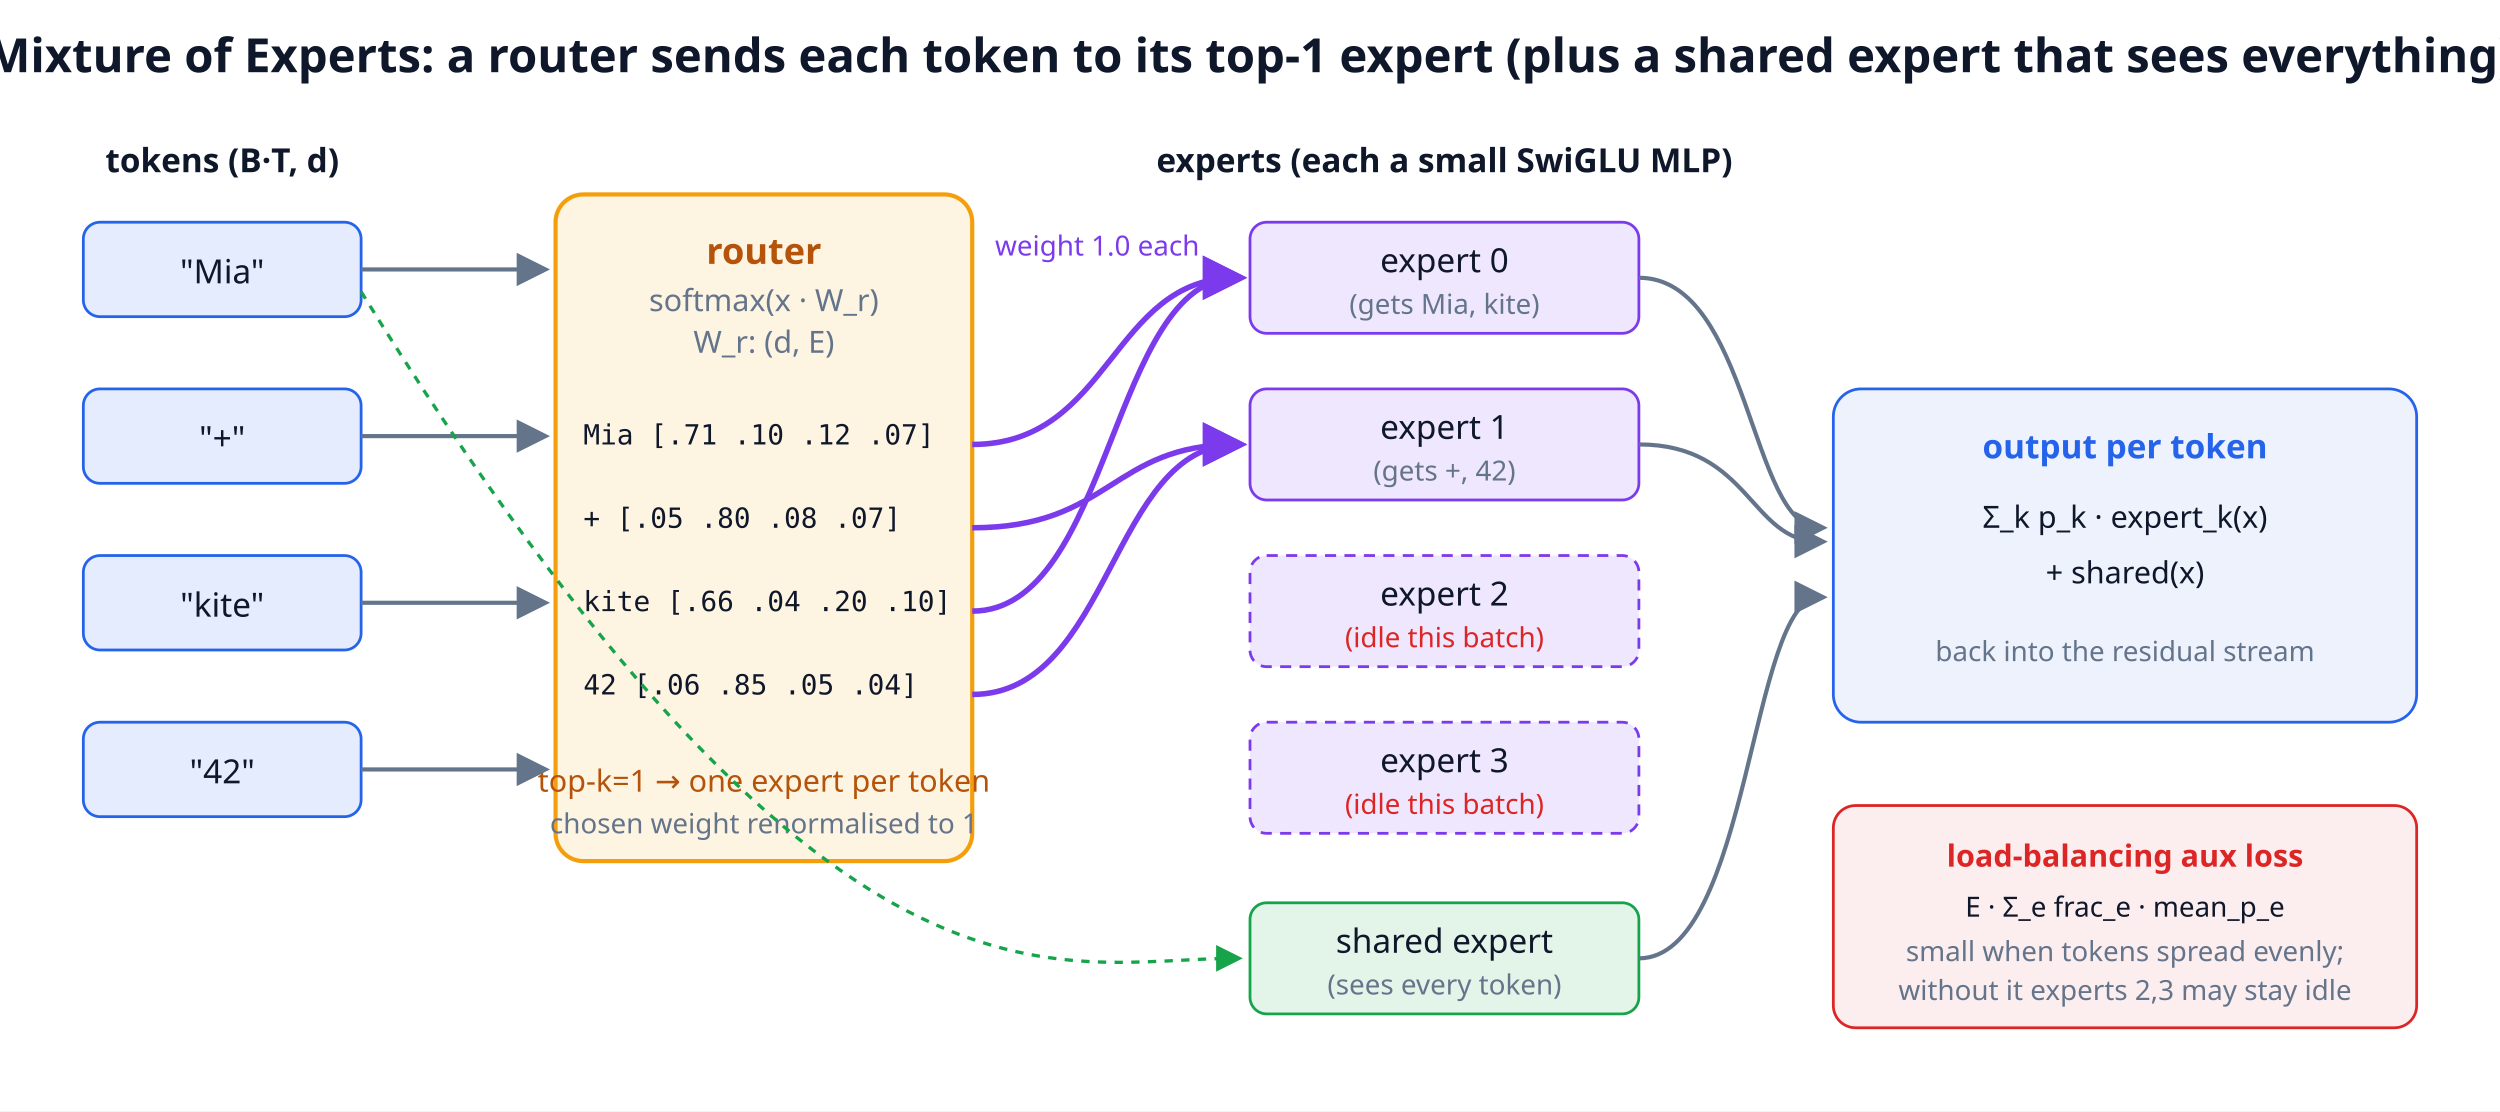
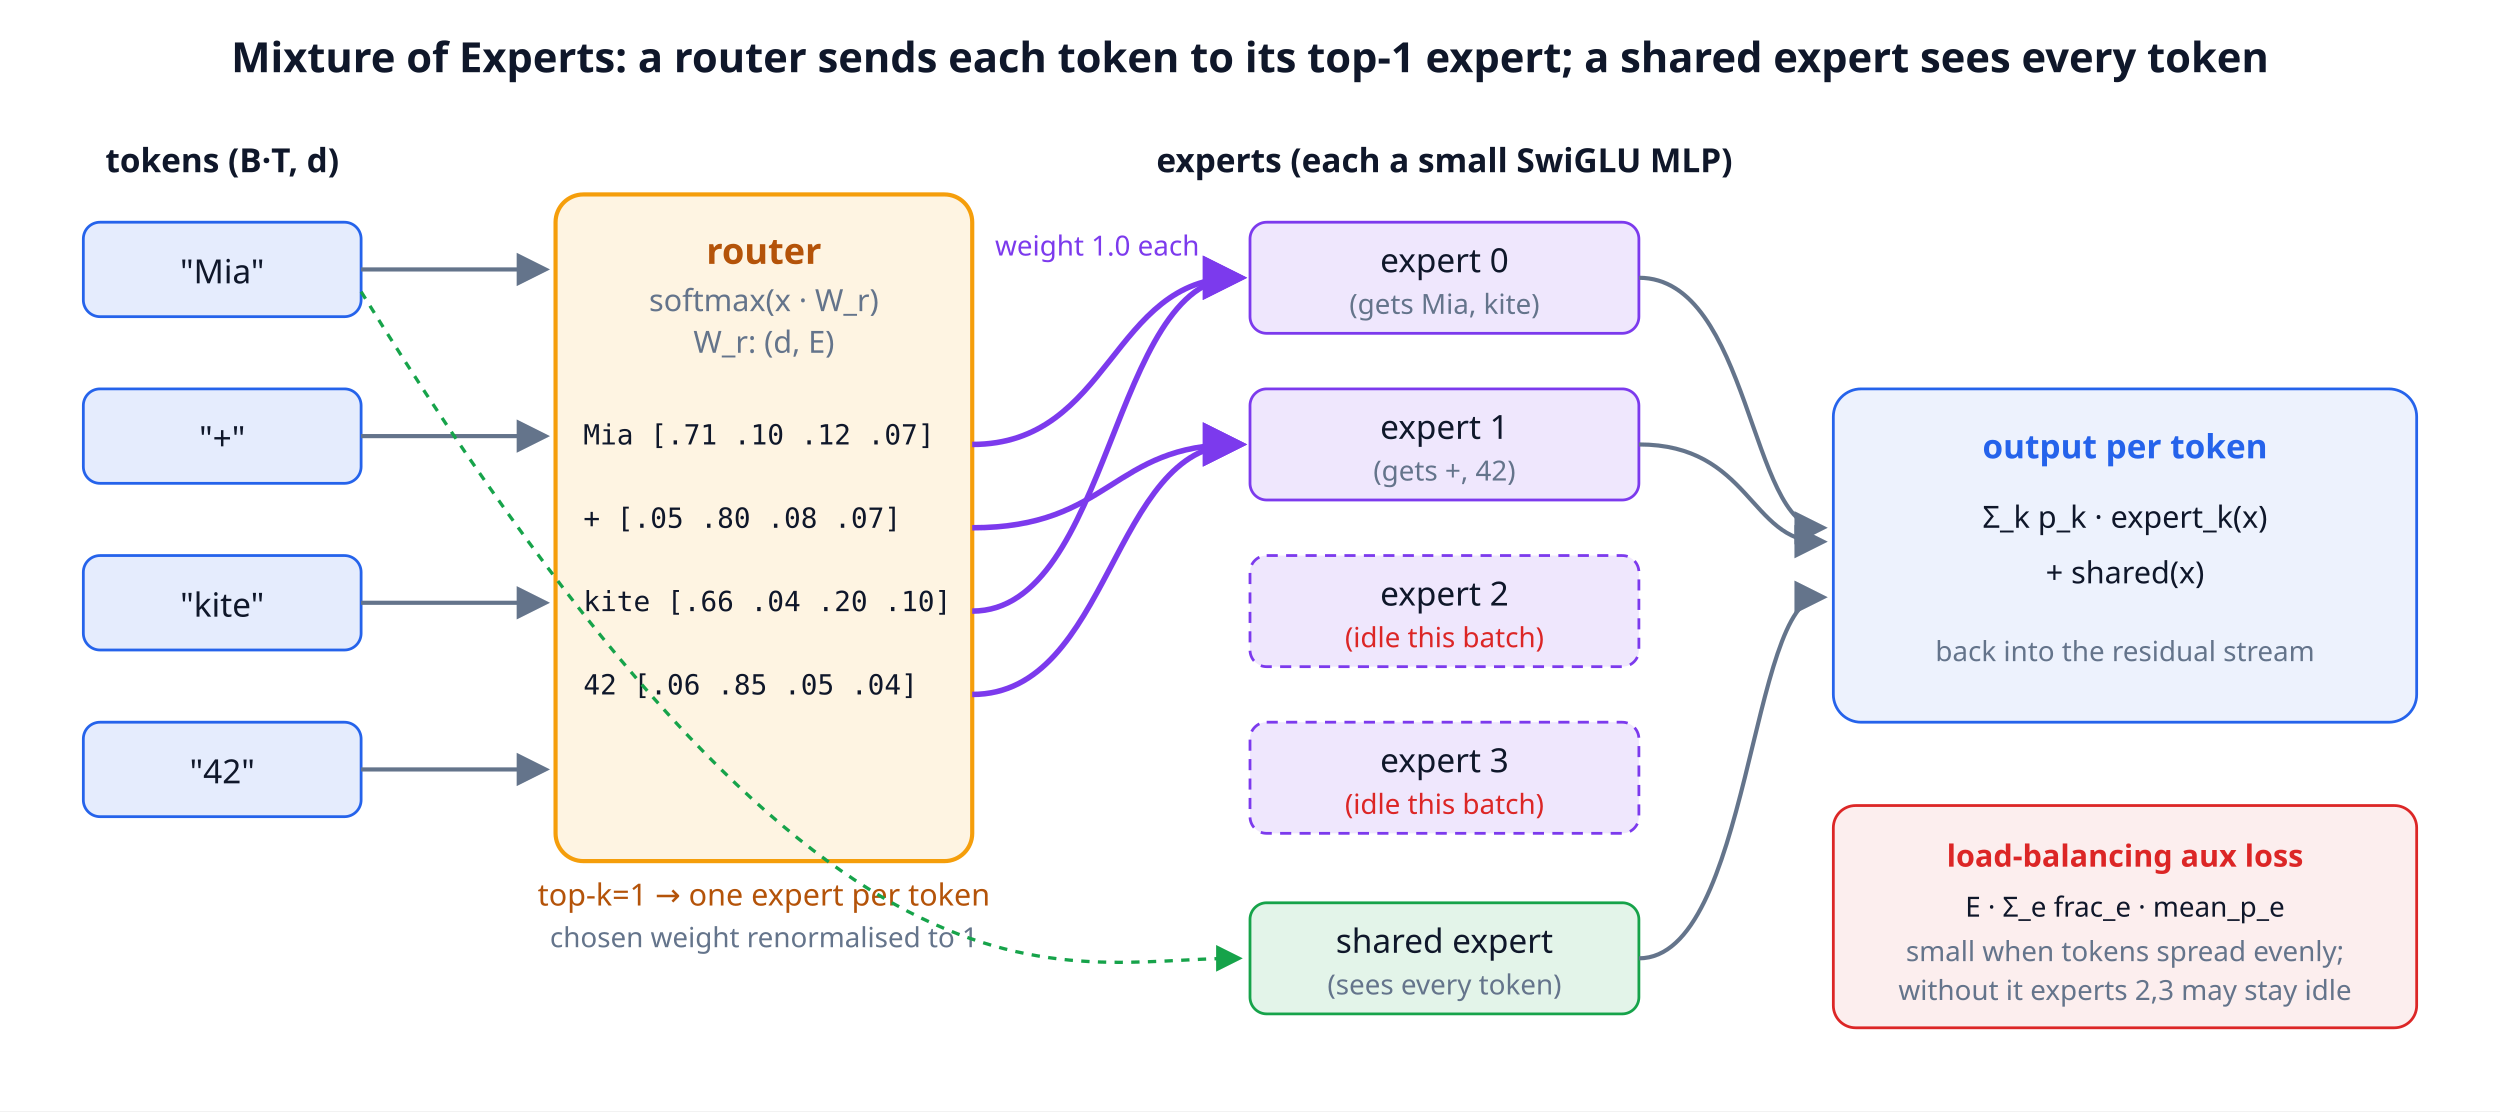
<svg xmlns="http://www.w3.org/2000/svg" width="900" height="400" viewBox="0 0 900 400" font-family="system-ui, sans-serif">
  <rect width="900" height="400" fill="#ffffff" />
-   <text x="450" y="26" text-anchor="middle" font-size="17" font-weight="600" fill="#0f172a">Mixture of Experts: a router sends each token to its top-1 expert (plus a shared expert that sees everything)</text>
+   <text x="450" y="26" text-anchor="middle" font-size="15" font-weight="600" fill="#0f172a">Mixture of Experts: a router sends each token to its top-1 expert; a shared expert sees every token</text>
  <text x="80" y="62" text-anchor="middle" font-size="12" font-weight="600" fill="#0f172a">tokens (B·T, d)</text>
  <g font-size="12" fill="#0f172a">
    <rect x="30" y="80" width="100" height="34" rx="6" fill="#2563eb" fill-opacity="0.12" stroke="#2563eb" />
    <text x="80" y="102" text-anchor="middle">"Mia"</text>
    <rect x="30" y="140" width="100" height="34" rx="6" fill="#2563eb" fill-opacity="0.12" stroke="#2563eb" />
    <text x="80" y="162" text-anchor="middle">"+"</text>
    <rect x="30" y="200" width="100" height="34" rx="6" fill="#2563eb" fill-opacity="0.12" stroke="#2563eb" />
    <text x="80" y="222" text-anchor="middle">"kite"</text>
    <rect x="30" y="260" width="100" height="34" rx="6" fill="#2563eb" fill-opacity="0.12" stroke="#2563eb" />
    <text x="80" y="282" text-anchor="middle">"42"</text>
  </g>
  <rect x="200" y="70" width="150" height="240" rx="10" fill="#f59e0b" fill-opacity="0.12" stroke="#f59e0b" stroke-width="1.5" />
  <text x="275" y="95" text-anchor="middle" font-size="13" font-weight="600" fill="#b45309">router</text>
  <text x="275" y="112" text-anchor="middle" font-size="11" fill="#64748b">softmax(x · W_r)</text>
  <text x="275" y="127" text-anchor="middle" font-size="11" fill="#64748b">W_r: (d, E)</text>
  <g font-size="10" fill="#0f172a" font-family="ui-monospace, monospace">
    <text x="210" y="160">Mia  [.71 .10 .12 .07]</text>
    <text x="210" y="190">+    [.05 .80 .08 .07]</text>
    <text x="210" y="220">kite [.66 .04 .20 .10]</text>
    <text x="210" y="250">42   [.06 .85 .05 .04]</text>
  </g>
-   <text x="275" y="285" text-anchor="middle" font-size="11" fill="#b45309">top-k=1 → one expert per token</text>
-   <text x="275" y="300" text-anchor="middle" font-size="10" fill="#64748b">chosen weight renormalised to 1</text>
+   <text x="275" y="326" text-anchor="middle" font-size="11" fill="#b45309">top-k=1 → one expert per token</text>
+   <text x="275" y="341" text-anchor="middle" font-size="10" fill="#64748b">chosen weight renormalised to 1</text>
  <g stroke="#64748b" stroke-width="1.5" fill="none" marker-end="url(#arrowG)">
    <path d="M130 97 H195" />
    <path d="M130 157 H195" />
    <path d="M130 217 H195" />
    <path d="M130 277 H195" />
  </g>
  <text x="520" y="62" text-anchor="middle" font-size="12" font-weight="600" fill="#0f172a">experts (each a small SwiGLU MLP)</text>
  <g font-size="12" fill="#0f172a">
    <rect x="450" y="80" width="140" height="40" rx="6" fill="#7c3aed" fill-opacity="0.12" stroke="#7c3aed" />
    <text x="520" y="98" text-anchor="middle">expert 0</text>
    <text x="520" y="113" text-anchor="middle" font-size="10" fill="#64748b">(gets Mia, kite)</text>
    <rect x="450" y="140" width="140" height="40" rx="6" fill="#7c3aed" fill-opacity="0.12" stroke="#7c3aed" />
    <text x="520" y="158" text-anchor="middle">expert 1</text>
    <text x="520" y="173" text-anchor="middle" font-size="10" fill="#64748b">(gets +, 42)</text>
    <rect x="450" y="200" width="140" height="40" rx="6" fill="#7c3aed" fill-opacity="0.12" stroke="#7c3aed" stroke-dasharray="4 3" />
    <text x="520" y="218" text-anchor="middle">expert 2</text>
    <text x="520" y="233" text-anchor="middle" font-size="10" fill="#dc2626">(idle this batch)</text>
    <rect x="450" y="260" width="140" height="40" rx="6" fill="#7c3aed" fill-opacity="0.12" stroke="#7c3aed" stroke-dasharray="4 3" />
    <text x="520" y="278" text-anchor="middle">expert 3</text>
    <text x="520" y="293" text-anchor="middle" font-size="10" fill="#dc2626">(idle this batch)</text>
    <rect x="450" y="325" width="140" height="40" rx="6" fill="#16a34a" fill-opacity="0.12" stroke="#16a34a" />
    <text x="520" y="343" text-anchor="middle">shared expert</text>
    <text x="520" y="358" text-anchor="middle" font-size="10" fill="#64748b">(sees every token)</text>
  </g>
  <g stroke-width="2" fill="none" marker-end="url(#arrowP)">
    <path d="M350 160 C 400 160, 400 100, 445 100" stroke="#7c3aed" />
    <path d="M350 190 C 400 190, 400 160, 445 160" stroke="#7c3aed" />
    <path d="M350 220 C 400 220, 400 100, 445 100" stroke="#7c3aed" />
    <path d="M350 250 C 400 250, 400 160, 445 160" stroke="#7c3aed" />
  </g>
  <g stroke="#16a34a" stroke-width="1.2" stroke-dasharray="3 3" fill="none" marker-end="url(#arrowGr)">
    <path d="M130 105 C 300 380, 380 345, 445 345" />
  </g>
  <text x="395" y="92" text-anchor="middle" font-size="10" fill="#7c3aed">weight 1.0 each</text>
  <rect x="660" y="140" width="210" height="120" rx="10" fill="#2563eb" fill-opacity="0.08" stroke="#2563eb" />
  <text x="765" y="165" text-anchor="middle" font-size="12" font-weight="600" fill="#2563eb">output per token</text>
  <text x="765" y="190" text-anchor="middle" font-size="11" fill="#0f172a">Σ_k  p_k · expert_k(x)</text>
  <text x="765" y="210" text-anchor="middle" font-size="11" fill="#0f172a">+ shared(x)</text>
  <text x="765" y="238" text-anchor="middle" font-size="10" fill="#64748b">back into the residual stream</text>
  <g stroke="#64748b" stroke-width="1.5" fill="none" marker-end="url(#arrowG)">
    <path d="M590 100 C 630 100, 630 190, 655 190" />
    <path d="M590 160 C 630 160, 630 195, 655 195" />
    <path d="M590 345 C 630 345, 630 215, 655 215" />
  </g>
  <rect x="660" y="290" width="210" height="80" rx="8" fill="#dc2626" fill-opacity="0.08" stroke="#dc2626" />
  <text x="765" y="312" text-anchor="middle" font-size="11" font-weight="600" fill="#dc2626">load-balancing aux loss</text>
  <text x="765" y="330" text-anchor="middle" font-size="10" fill="#0f172a">E · Σ_e  frac_e · mean_p_e</text>
  <text x="765" y="346" text-anchor="middle" font-size="10" fill="#64748b">small when tokens spread evenly;</text>
  <text x="765" y="360" text-anchor="middle" font-size="10" fill="#64748b">without it experts 2,3 may stay idle</text>
  <defs>
    <marker id="arrowG" markerWidth="8" markerHeight="8" refX="6" refY="4" orient="auto">
      <path d="M0,0 L8,4 L0,8 z" fill="#64748b" />
    </marker>
    <marker id="arrowP" markerWidth="8" markerHeight="8" refX="6" refY="4" orient="auto">
      <path d="M0,0 L8,4 L0,8 z" fill="#7c3aed" />
    </marker>
    <marker id="arrowGr" markerWidth="8" markerHeight="8" refX="6" refY="4" orient="auto">
      <path d="M0,0 L8,4 L0,8 z" fill="#16a34a" />
    </marker>
  </defs>
</svg>
